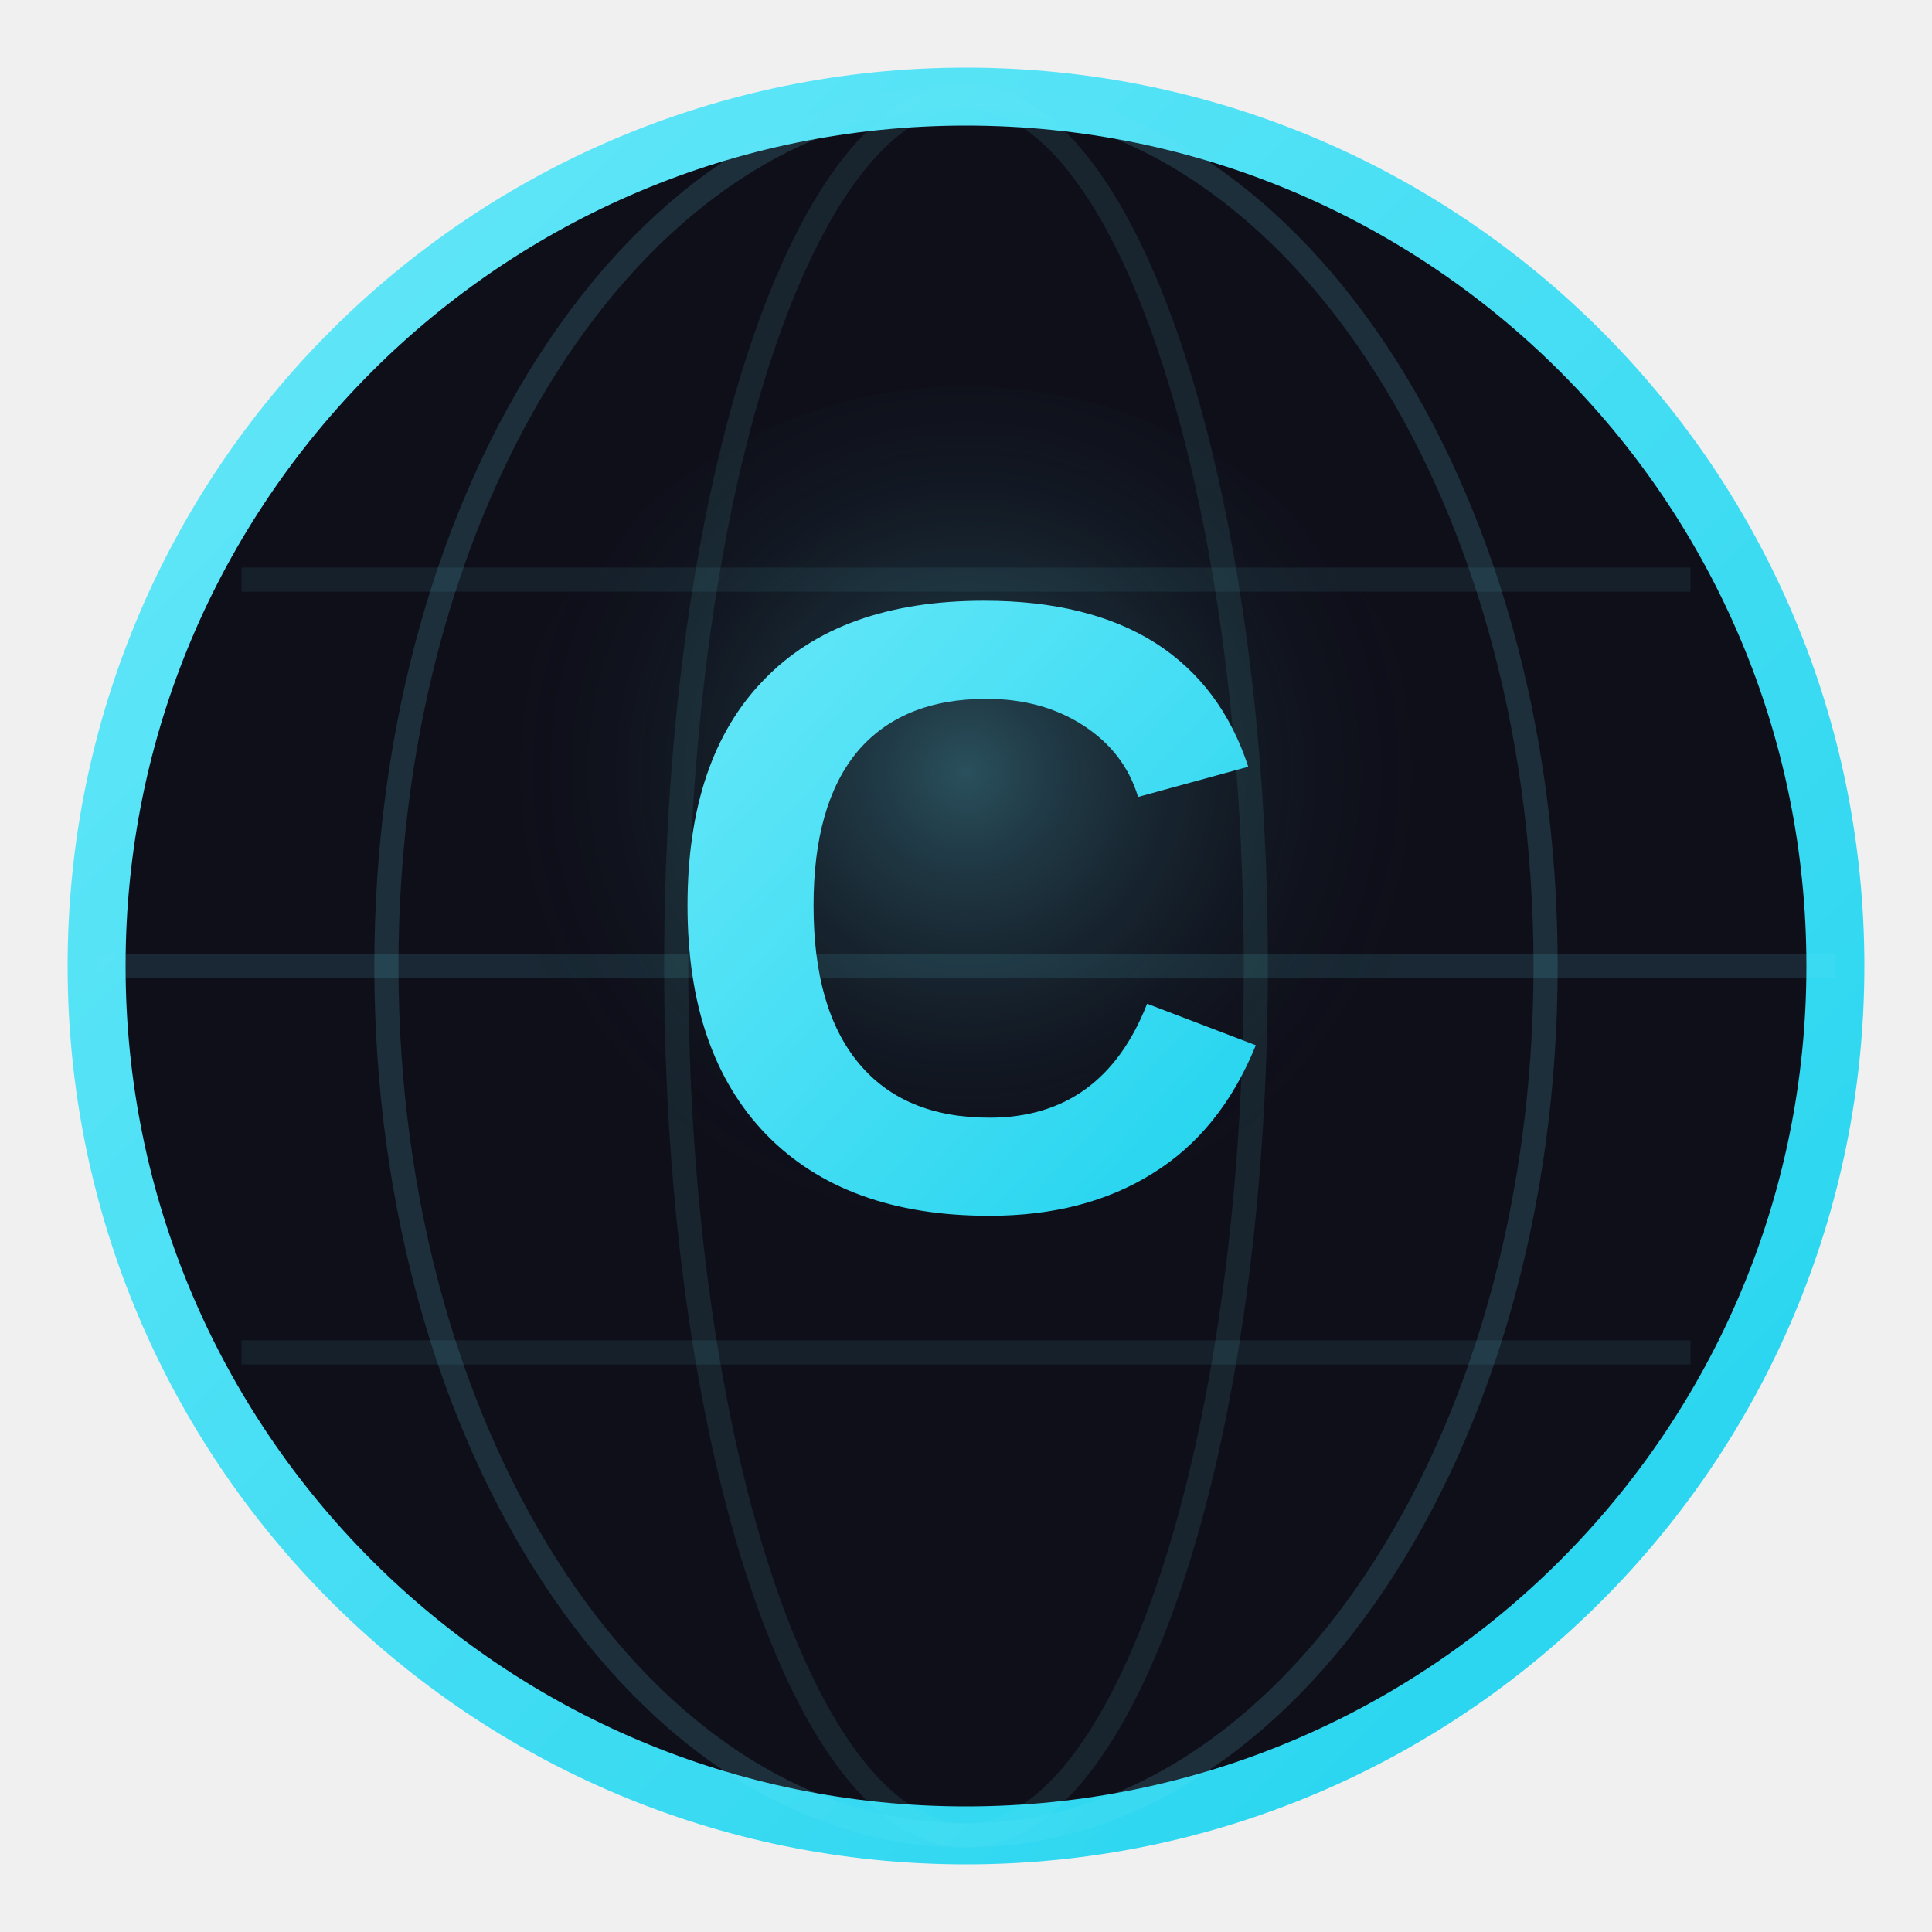
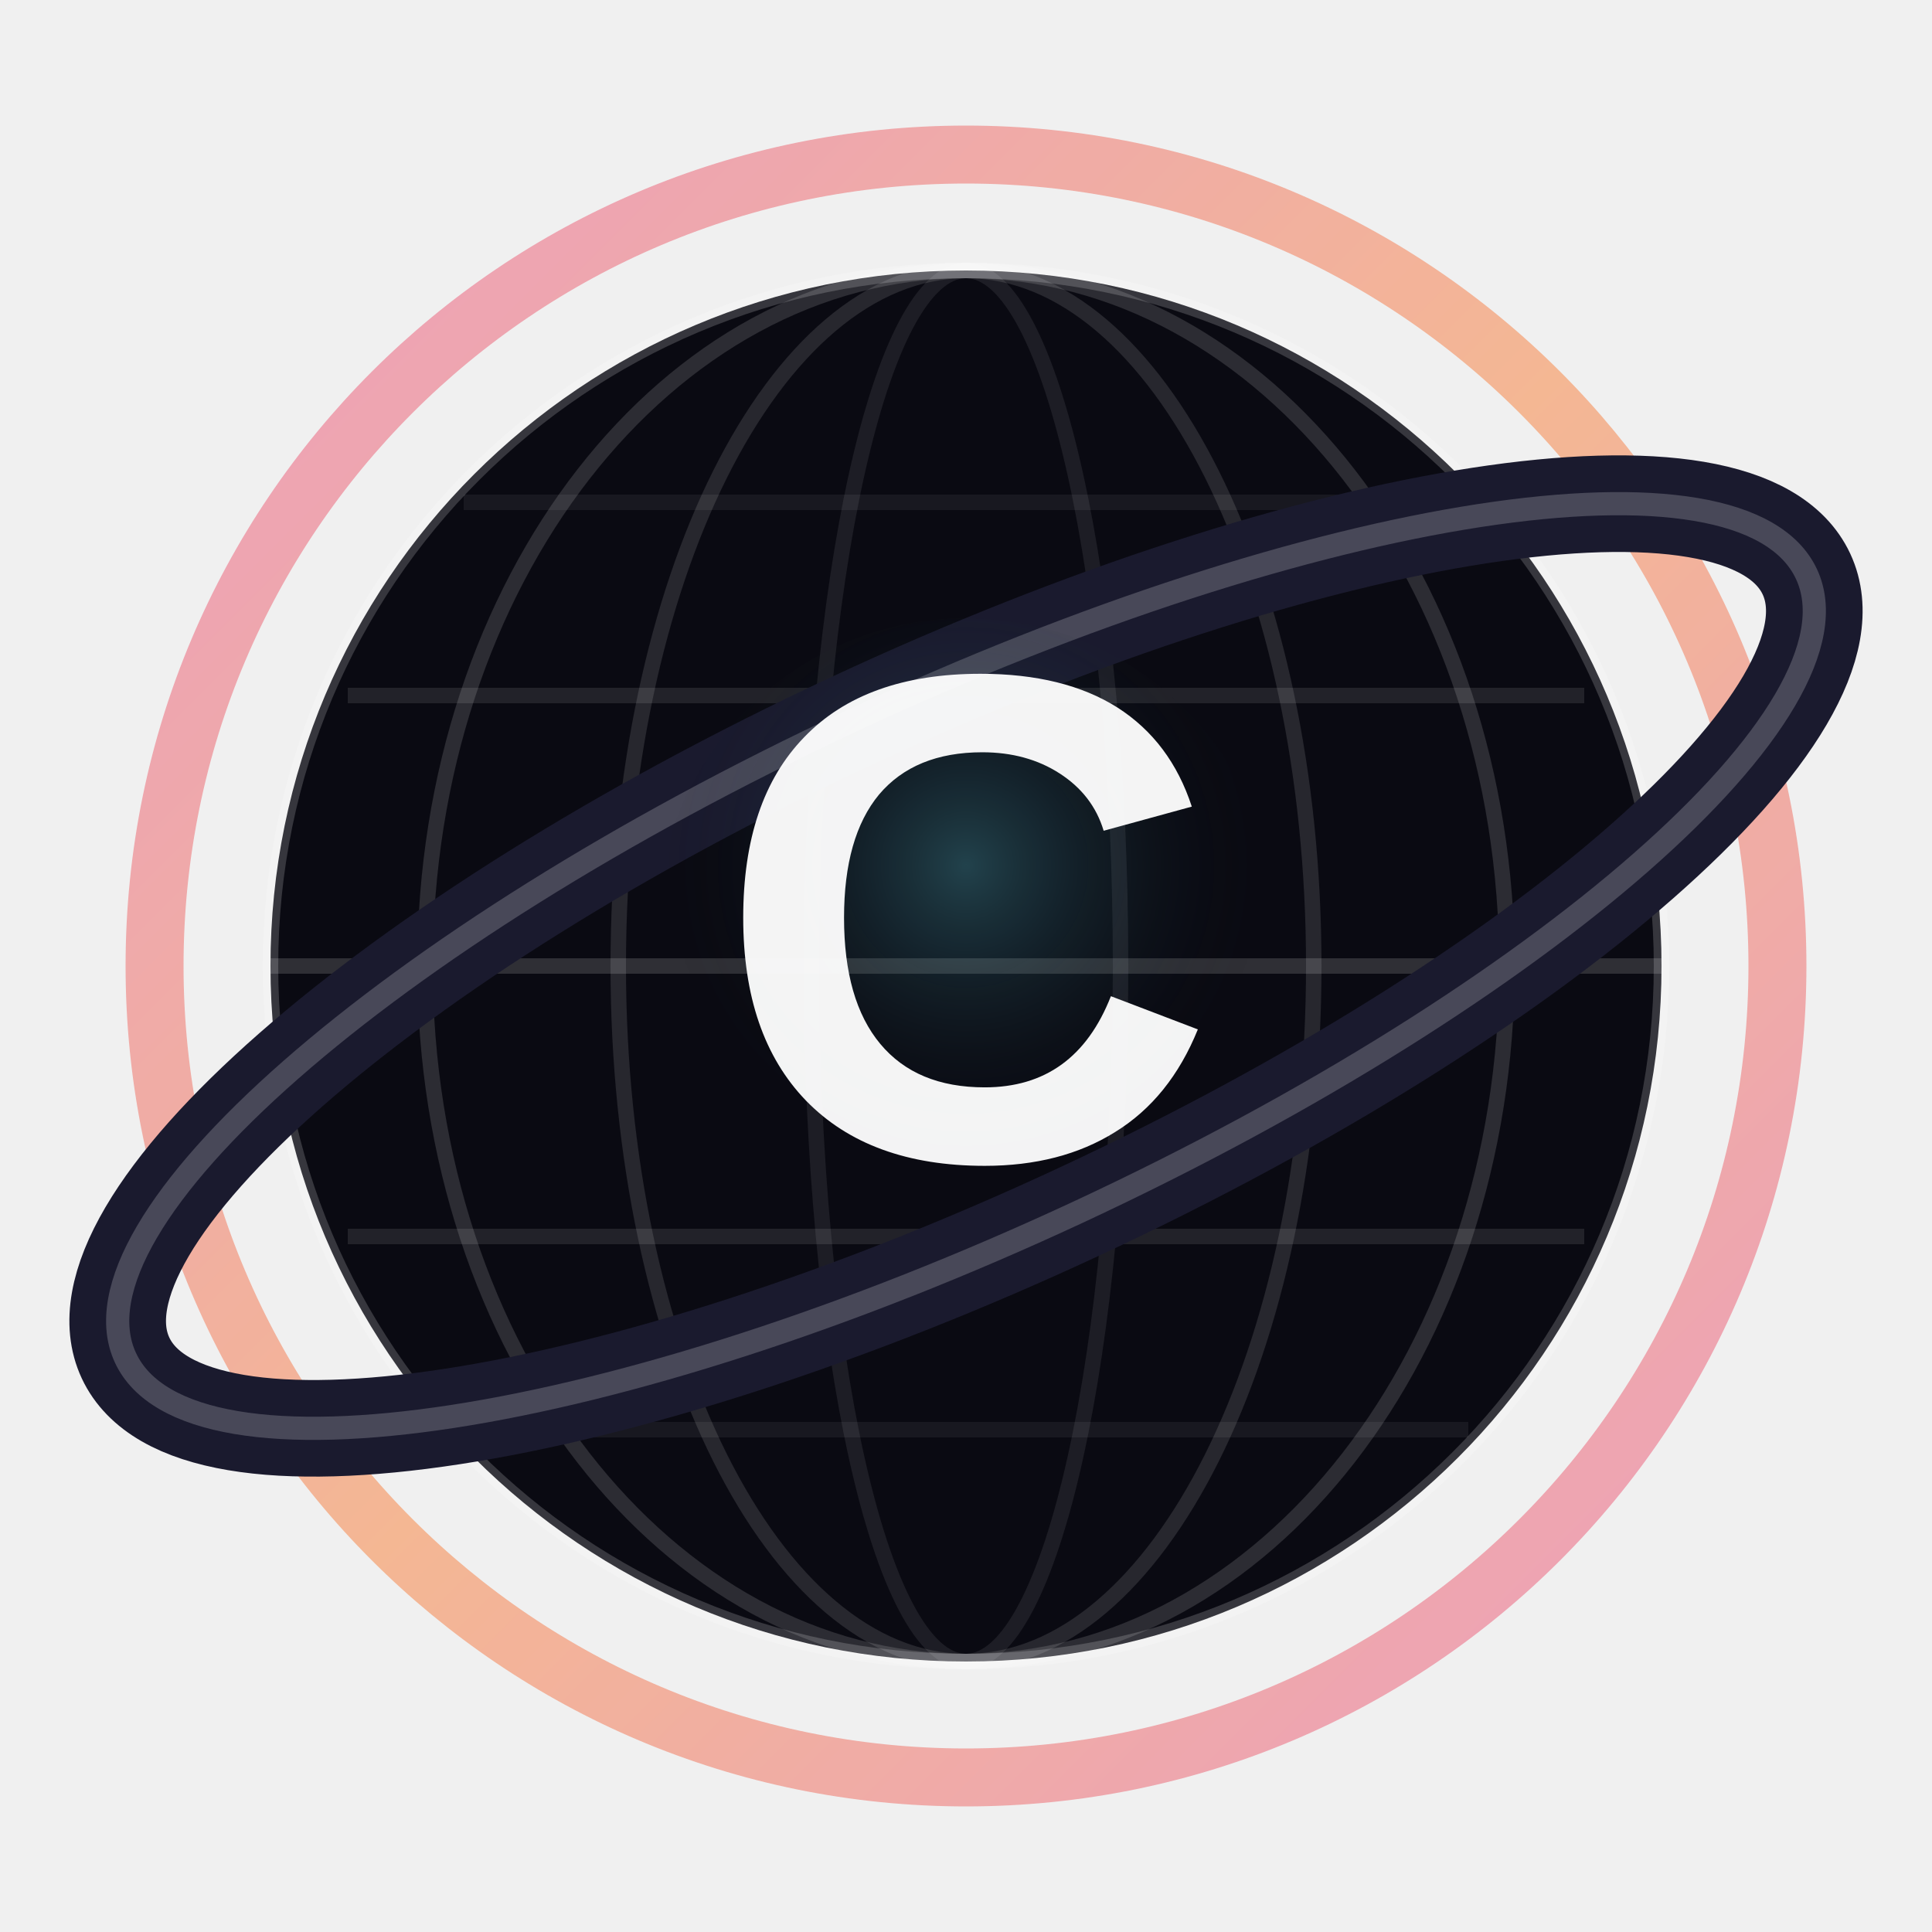
- <svg xmlns="http://www.w3.org/2000/svg" viewBox="0 0 40 40">
+ <svg xmlns="http://www.w3.org/2000/svg" viewBox="0 0 50 50">
  <defs>
-     <linearGradient id="lg" x1="0%" y1="0%" x2="100%" y2="100%">
-       <stop offset="0%" stop-color="#67e8f9" />
-       <stop offset="100%" stop-color="#22d3ee" />
+     <linearGradient id="ring-grad" x1="0%" y1="0%" x2="100%" y2="100%">
+       <stop offset="0%" stop-color="#e879a8" />
+       <stop offset="50%" stop-color="#f59e6b" />
+       <stop offset="100%" stop-color="#e879a8" />
    </linearGradient>
    <radialGradient id="glow" cx="50%" cy="40%" r="50%">
-       <stop offset="0%" stop-color="rgba(103,232,249,0.3)" />
+       <stop offset="0%" stop-color="rgba(103,232,249,0.25)" />
      <stop offset="100%" stop-color="transparent" />
    </radialGradient>
  </defs>
-   <circle cx="20" cy="20" r="18" fill="#0f0f1a" stroke="url(#lg)" stroke-width="1.2" />
-   <ellipse cx="20" cy="20" rx="12" ry="18" fill="none" stroke="rgba(103,232,249,0.15)" stroke-width="0.5" />
-   <ellipse cx="20" cy="20" rx="6" ry="18" fill="none" stroke="rgba(103,232,249,0.1)" stroke-width="0.5" />
-   <line x1="2" y1="20" x2="38" y2="20" stroke="rgba(103,232,249,0.12)" stroke-width="0.5" />
-   <line x1="5" y1="12" x2="35" y2="12" stroke="rgba(103,232,249,0.08)" stroke-width="0.5" />
-   <line x1="5" y1="28" x2="35" y2="28" stroke="rgba(103,232,249,0.08)" stroke-width="0.5" />
-   <circle cx="20" cy="18" r="10" fill="url(#glow)" />
-   <text x="20" y="25" font-family="Arial, sans-serif" font-weight="bold" font-size="18" fill="url(#lg)" text-anchor="middle">C</text>
+   <circle cx="25" cy="25" r="21" fill="none" stroke="url(#ring-grad)" stroke-width="1.5" opacity="0.7" />
+   <circle cx="25" cy="25" r="18" fill="#0a0a12" />
+   <ellipse cx="25" cy="25" rx="18" ry="18" fill="none" stroke="rgba(255,255,255,0.18)" stroke-width="0.4" />
+   <ellipse cx="25" cy="25" rx="14" ry="18" fill="none" stroke="rgba(255,255,255,0.14)" stroke-width="0.4" />
+   <ellipse cx="25" cy="25" rx="9" ry="18" fill="none" stroke="rgba(255,255,255,0.12)" stroke-width="0.4" />
+   <ellipse cx="25" cy="25" rx="4" ry="18" fill="none" stroke="rgba(255,255,255,0.08)" stroke-width="0.4" />
+   <line x1="7" y1="25" x2="43" y2="25" stroke="rgba(255,255,255,0.15)" stroke-width="0.4" />
+   <line x1="9" y1="18" x2="41" y2="18" stroke="rgba(255,255,255,0.1)" stroke-width="0.4" />
+   <line x1="9" y1="32" x2="41" y2="32" stroke="rgba(255,255,255,0.1)" stroke-width="0.4" />
+   <line x1="12" y1="13" x2="38" y2="13" stroke="rgba(255,255,255,0.06)" stroke-width="0.4" />
+   <line x1="12" y1="37" x2="38" y2="37" stroke="rgba(255,255,255,0.06)" stroke-width="0.4" />
+   <ellipse cx="25" cy="25" rx="24" ry="7" fill="none" stroke="#1a1a2e" stroke-width="2.5" transform="rotate(-25 25 25)" />
+   <ellipse cx="25" cy="25" rx="24" ry="7" fill="none" stroke="rgba(255,255,255,0.2)" stroke-width="0.6" transform="rotate(-25 25 25)" />
+   <circle cx="25" cy="24" r="8" fill="url(#glow)" />
+   <text x="25" y="30" font-family="Arial, sans-serif" font-weight="bold" font-size="18" fill="white" text-anchor="middle" opacity="0.95">C</text>
</svg>
